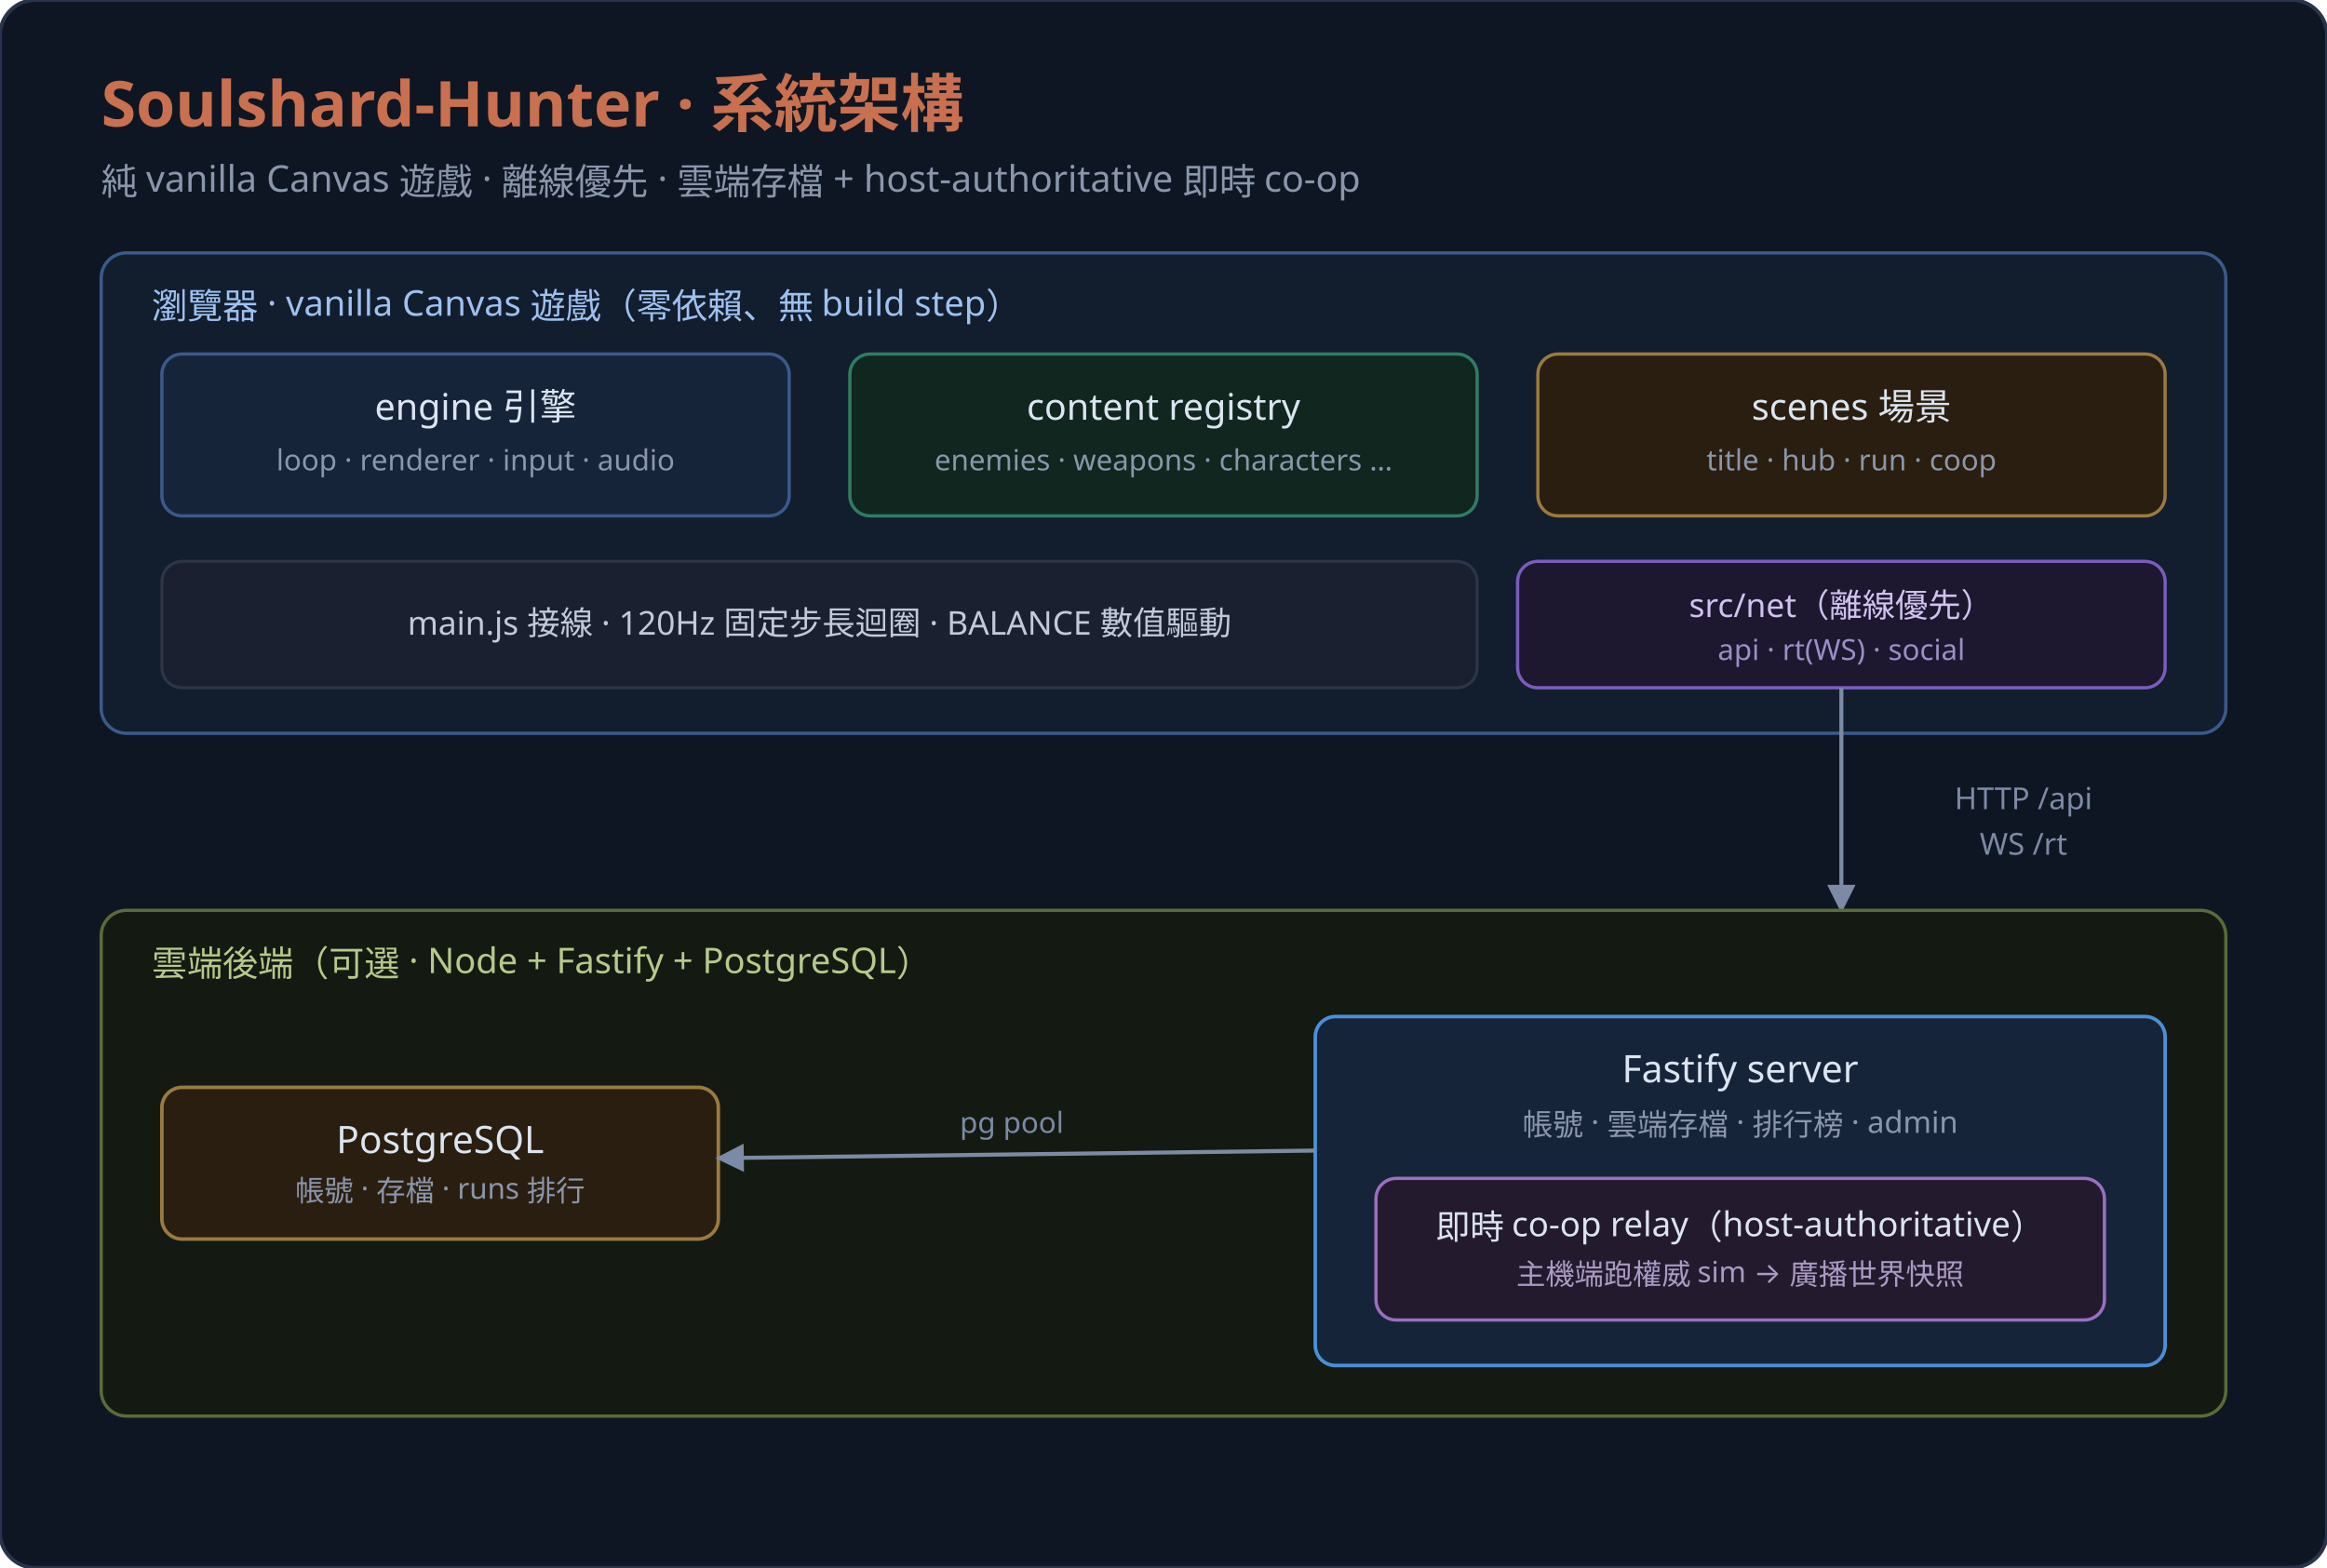
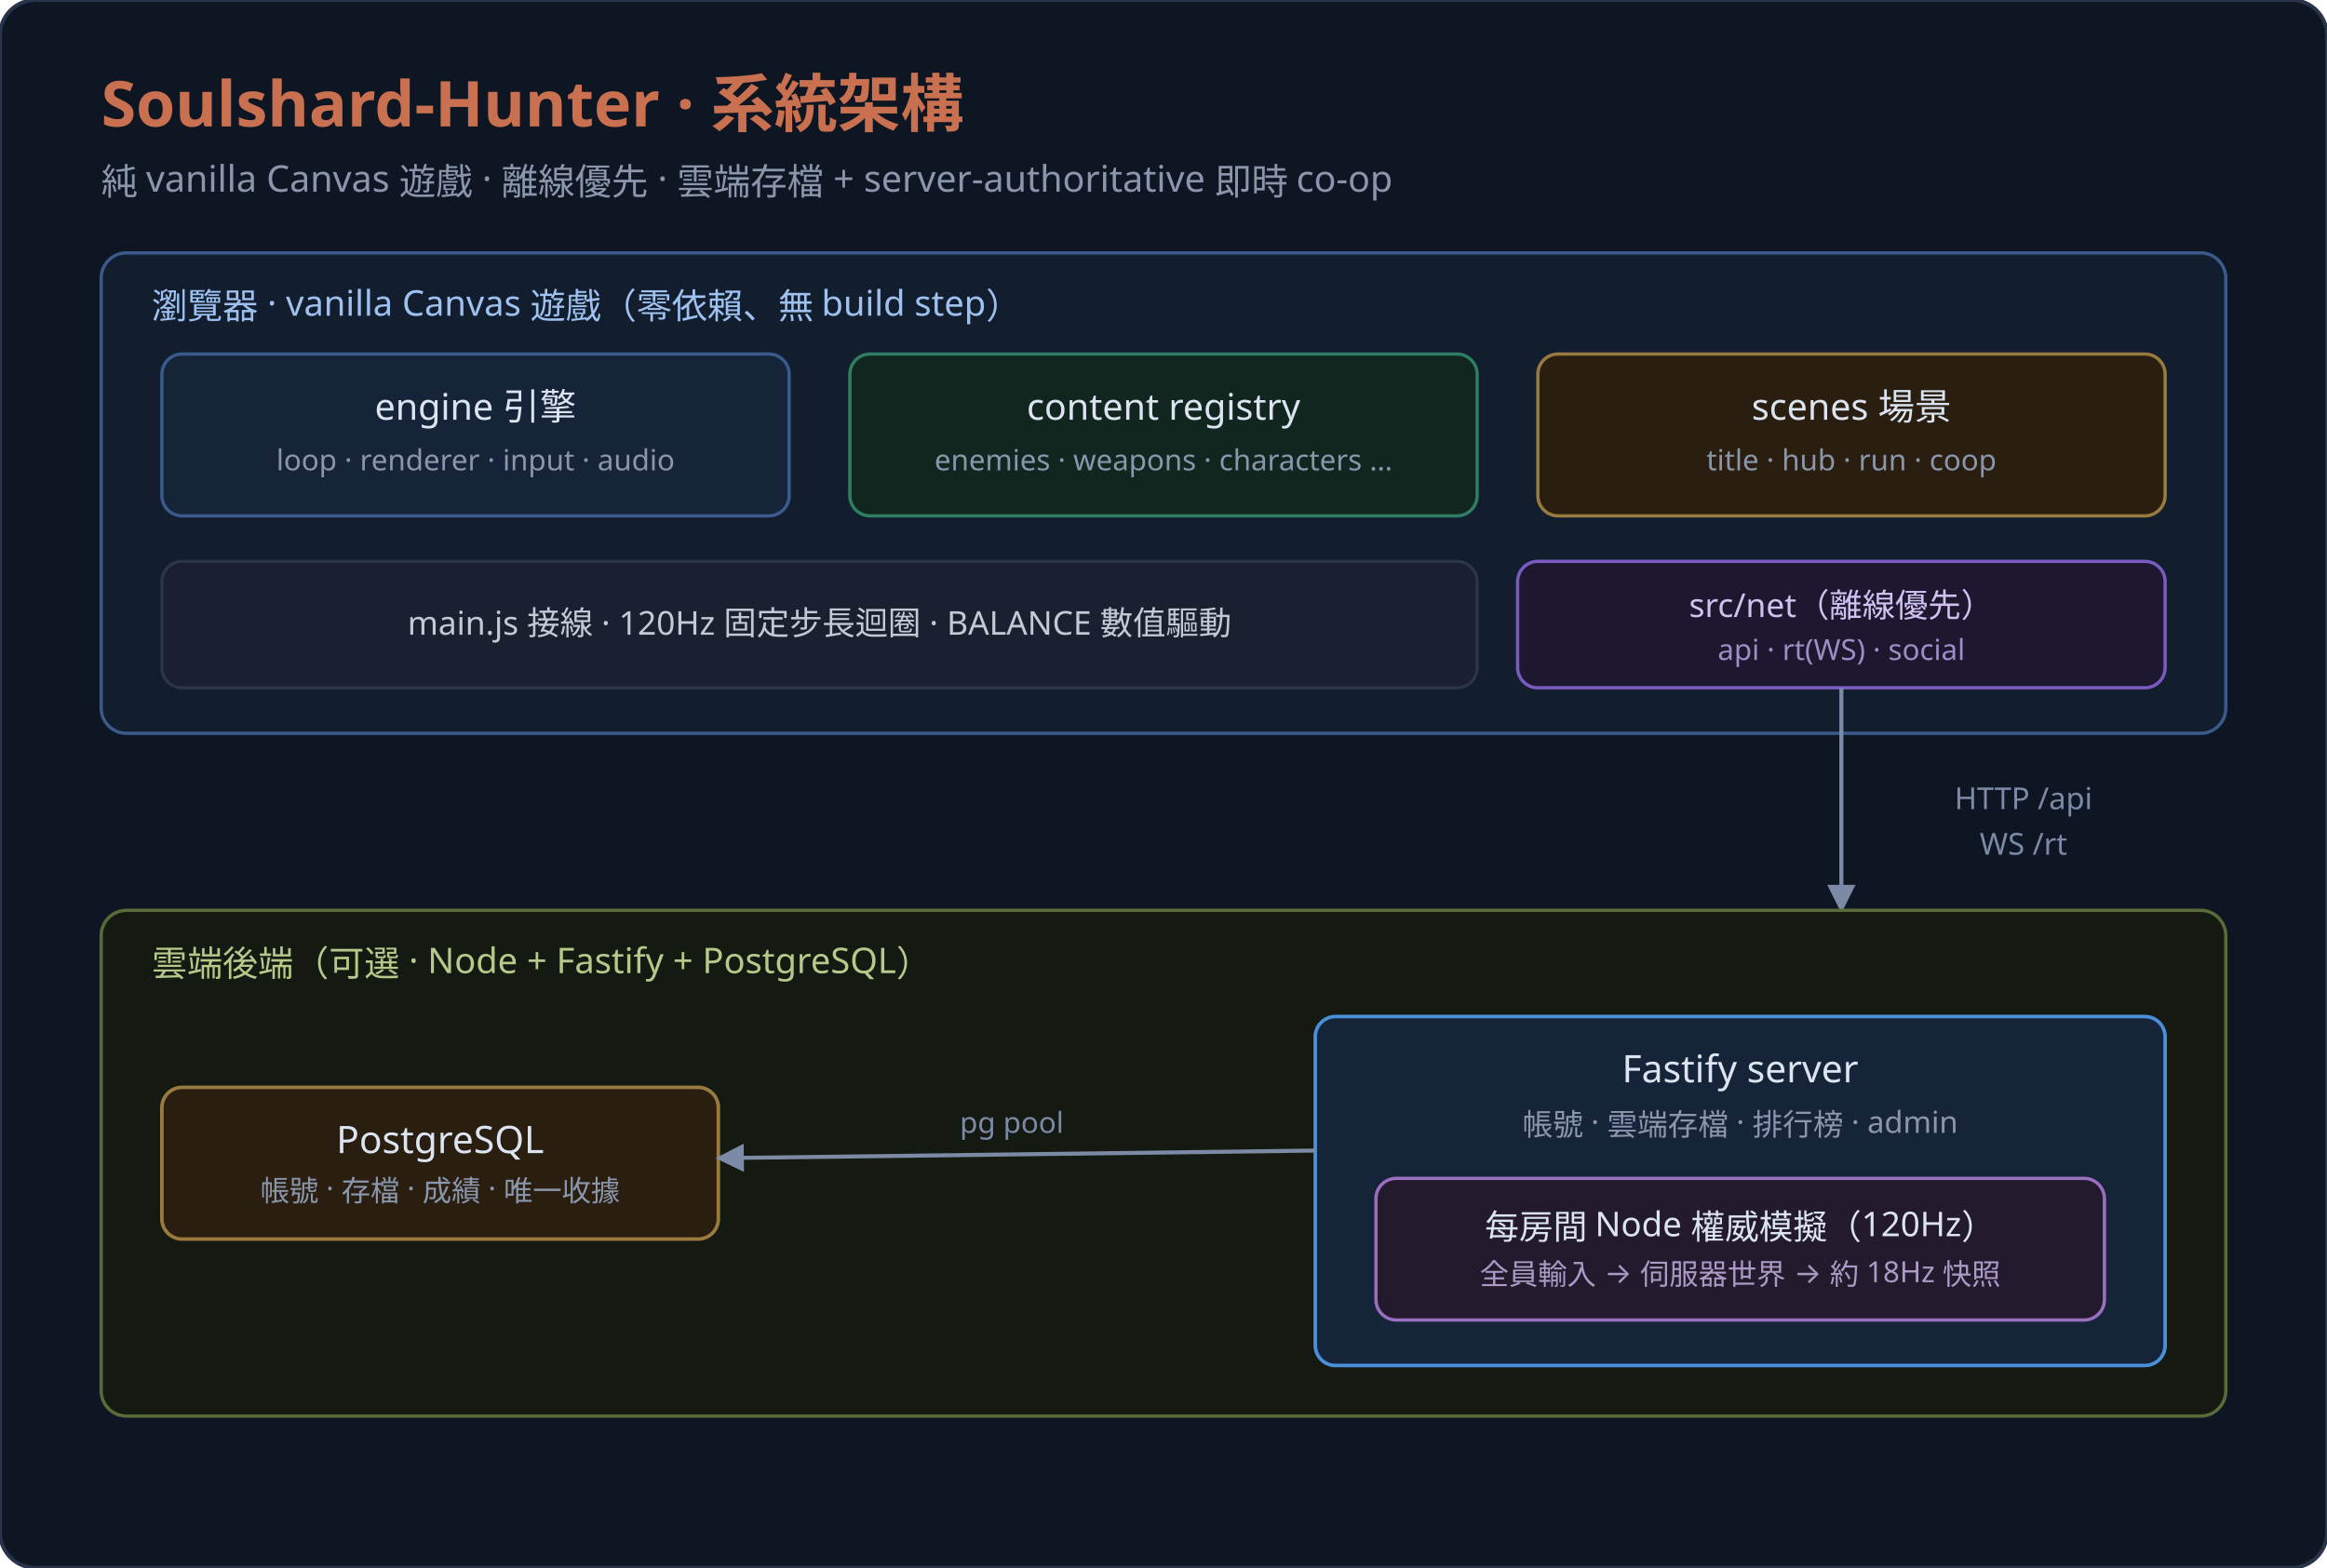
<svg xmlns="http://www.w3.org/2000/svg" viewBox="0 0 920 620" role="img" aria-labelledby="t d" font-family="'Segoe UI',system-ui,-apple-system,sans-serif">
  <defs>
    <marker id="a" viewBox="0 0 10 10" refX="9" refY="5" markerWidth="7" markerHeight="7" orient="auto-start-reverse">
      <path d="M0 0L10 5L0 10z" fill="#7c8aa5" />
    </marker>
  </defs>
  <rect x="0" y="0" width="920" height="620" rx="14" fill="#0f1623" />
  <rect x="0" y="0" width="920" height="620" rx="14" fill="none" stroke="#283449" stroke-width="1.5" />
  <text x="40" y="50" fill="#c8704f" font-size="25" font-weight="600">Soulshard-Hunter · 系統架構</text>
-   <text x="40" y="77" fill="#8a96ab" font-size="14.5">純 vanilla Canvas 遊戲 · 離線優先 · 雲端存檔 + host-authoritative 即時 co-op</text>
+   <text x="40" y="77" fill="#8a96ab" font-size="14.5">純 vanilla Canvas 遊戲 · 離線優先 · 雲端存檔 + server-authoritative 即時 co-op</text>
  <rect x="40" y="100" width="840" height="190" rx="10" fill="#121d2e" stroke="#3a5a8c" stroke-width="1.3" />
  <text x="60" y="126" fill="#9ec1f0" font-size="14" font-weight="500">瀏覽器 · vanilla Canvas 遊戲（零依賴、無 build step）</text>
  <rect x="64" y="140" width="248" height="64" rx="8" fill="#16243a" stroke="#3a5a8c" stroke-width="1.3" />
  <text x="188" y="166" fill="#dbe4f0" font-size="14.5" font-weight="500" text-anchor="middle">engine 引擎</text>
  <text x="188" y="186" fill="#8a96ab" font-size="11.5" text-anchor="middle">loop · renderer · input · audio</text>
  <rect x="336" y="140" width="248" height="64" rx="8" fill="#10261f" stroke="#2f7d63" stroke-width="1.3" />
  <text x="460" y="166" fill="#dbe4f0" font-size="14.5" font-weight="500" text-anchor="middle">content registry</text>
  <text x="460" y="186" fill="#8a96ab" font-size="11.5" text-anchor="middle">enemies · weapons · characters …</text>
  <rect x="608" y="140" width="248" height="64" rx="8" fill="#2a1e10" stroke="#9a7b3f" stroke-width="1.3" />
  <text x="732" y="166" fill="#dbe4f0" font-size="14.5" font-weight="500" text-anchor="middle">scenes 場景</text>
  <text x="732" y="186" fill="#8a96ab" font-size="11.5" text-anchor="middle">title · hub · run · coop</text>
  <rect x="64" y="222" width="520" height="50" rx="8" fill="#1a2030" stroke="#2d3548" stroke-width="1.2" />
  <text x="324" y="251" fill="#c2cad8" font-size="13" text-anchor="middle">main.js 接線 · 120Hz 固定步長迴圈 · BALANCE 數值驅動</text>
  <rect x="600" y="222" width="256" height="50" rx="8" fill="#1d1730" stroke="#7a5cc0" stroke-width="1.3" />
  <text x="728" y="244" fill="#cfc2ee" font-size="13" font-weight="500" text-anchor="middle">src/net（離線優先）</text>
  <text x="728" y="261" fill="#9b8fc4" font-size="11.5" text-anchor="middle">api · rt(WS) · social</text>
  <line x1="728" y1="272" x2="728" y2="360" stroke="#7c8aa5" stroke-width="1.6" marker-end="url(#a)" />
  <text x="800" y="320" fill="#7c8aa5" font-size="12" text-anchor="middle">HTTP /api</text>
  <text x="800" y="338" fill="#7c8aa5" font-size="12" text-anchor="middle">WS /rt</text>
  <rect x="40" y="360" width="840" height="200" rx="10" fill="#141a12" stroke="#5a6b3a" stroke-width="1.3" />
  <text x="60" y="386" fill="#b6c98a" font-size="14" font-weight="500">雲端後端（可選 · Node + Fastify + PostgreSQL）</text>
  <rect x="520" y="402" width="336" height="138" rx="8" fill="#16243a" stroke="#4a90d9" stroke-width="1.4" />
  <text x="688" y="428" fill="#dbe4f0" font-size="15" font-weight="500" text-anchor="middle">Fastify server</text>
  <text x="688" y="449" fill="#8a96ab" font-size="12" text-anchor="middle">帳號 · 雲端存檔 · 排行榜 · admin</text>
  <rect x="544" y="466" width="288" height="56" rx="8" fill="#241a2e" stroke="#9a6fc0" stroke-width="1.3" />
-   <text x="688" y="490" fill="#dbe4f0" font-size="13.5" font-weight="500" text-anchor="middle">即時 co-op relay（host-authoritative）</text>
-   <text x="688" y="508" fill="#a99bc4" font-size="11.5" text-anchor="middle">主機端跑權威 sim → 廣播世界快照</text>
+   <text x="688" y="490" fill="#dbe4f0" font-size="13.5" font-weight="500" text-anchor="middle">每房間 Node 權威模擬（120Hz）</text>
+   <text x="688" y="508" fill="#a99bc4" font-size="11.5" text-anchor="middle">全員輸入 → 伺服器世界 → 約 18Hz 快照</text>
  <rect x="64" y="430" width="220" height="60" rx="8" fill="#2a1e10" stroke="#9a7b3f" stroke-width="1.4" />
  <text x="174" y="456" fill="#dbe4f0" font-size="15" font-weight="500" text-anchor="middle">PostgreSQL</text>
-   <text x="174" y="475" fill="#8a96ab" font-size="11.5" text-anchor="middle">帳號 · 存檔 · runs 排行</text>
+   <text x="174" y="475" fill="#8a96ab" font-size="11.5" text-anchor="middle">帳號 · 存檔 · 成績 · 唯一收據</text>
  <line x1="520" y1="455" x2="284" y2="458" stroke="#7c8aa5" stroke-width="1.6" marker-end="url(#a)" />
  <text x="400" y="448" fill="#7c8aa5" font-size="11.5" text-anchor="middle">pg pool</text>
</svg>
